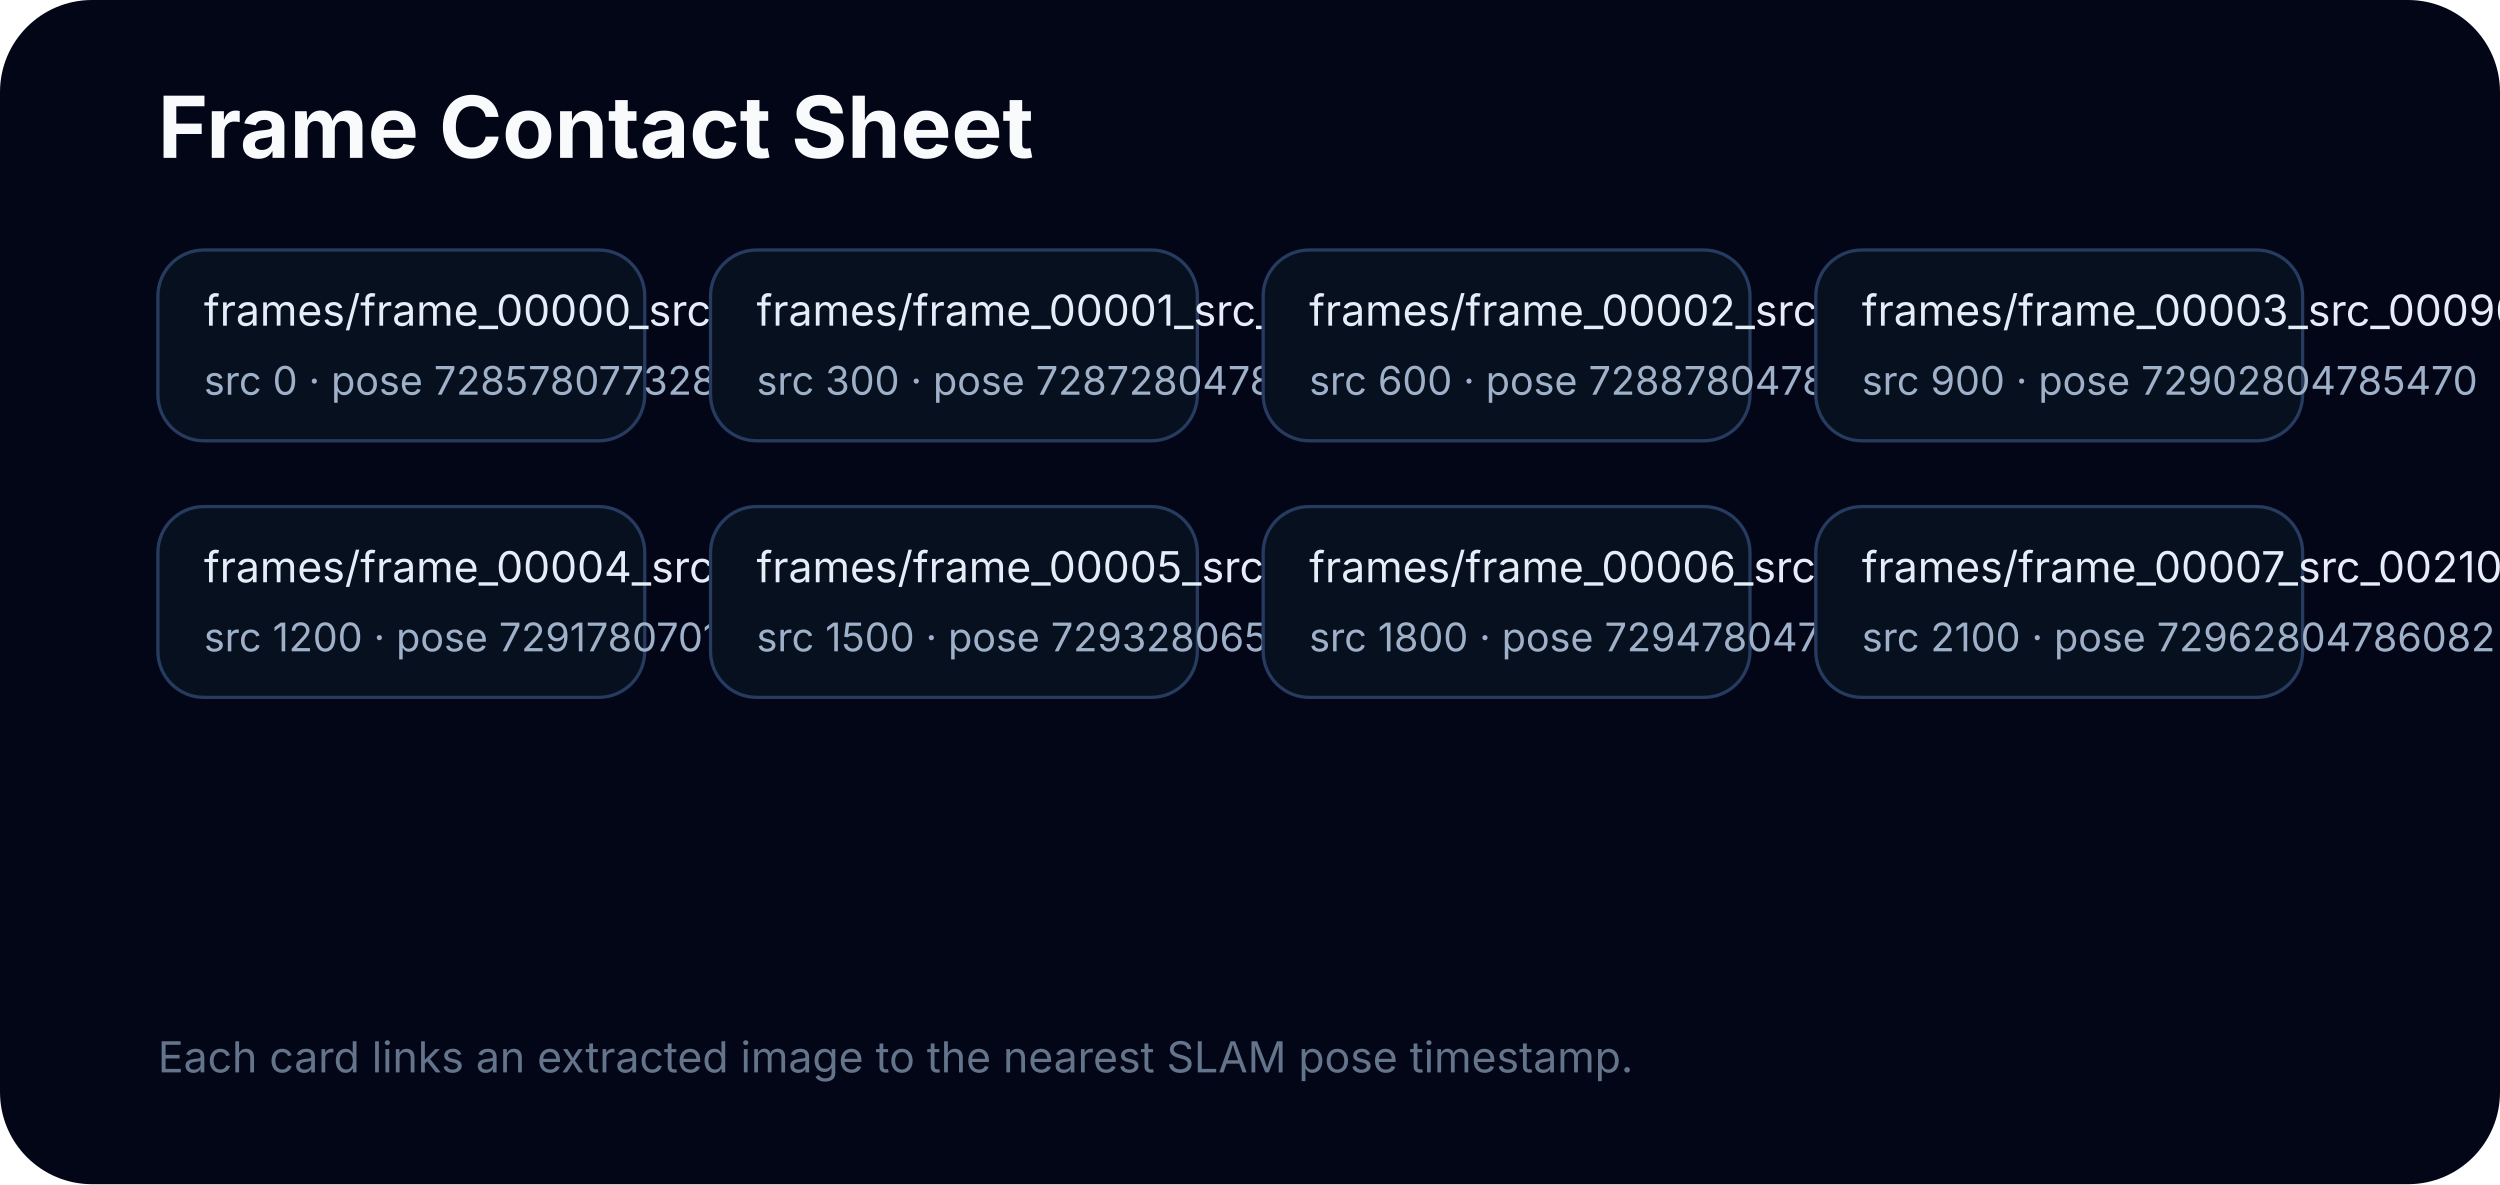
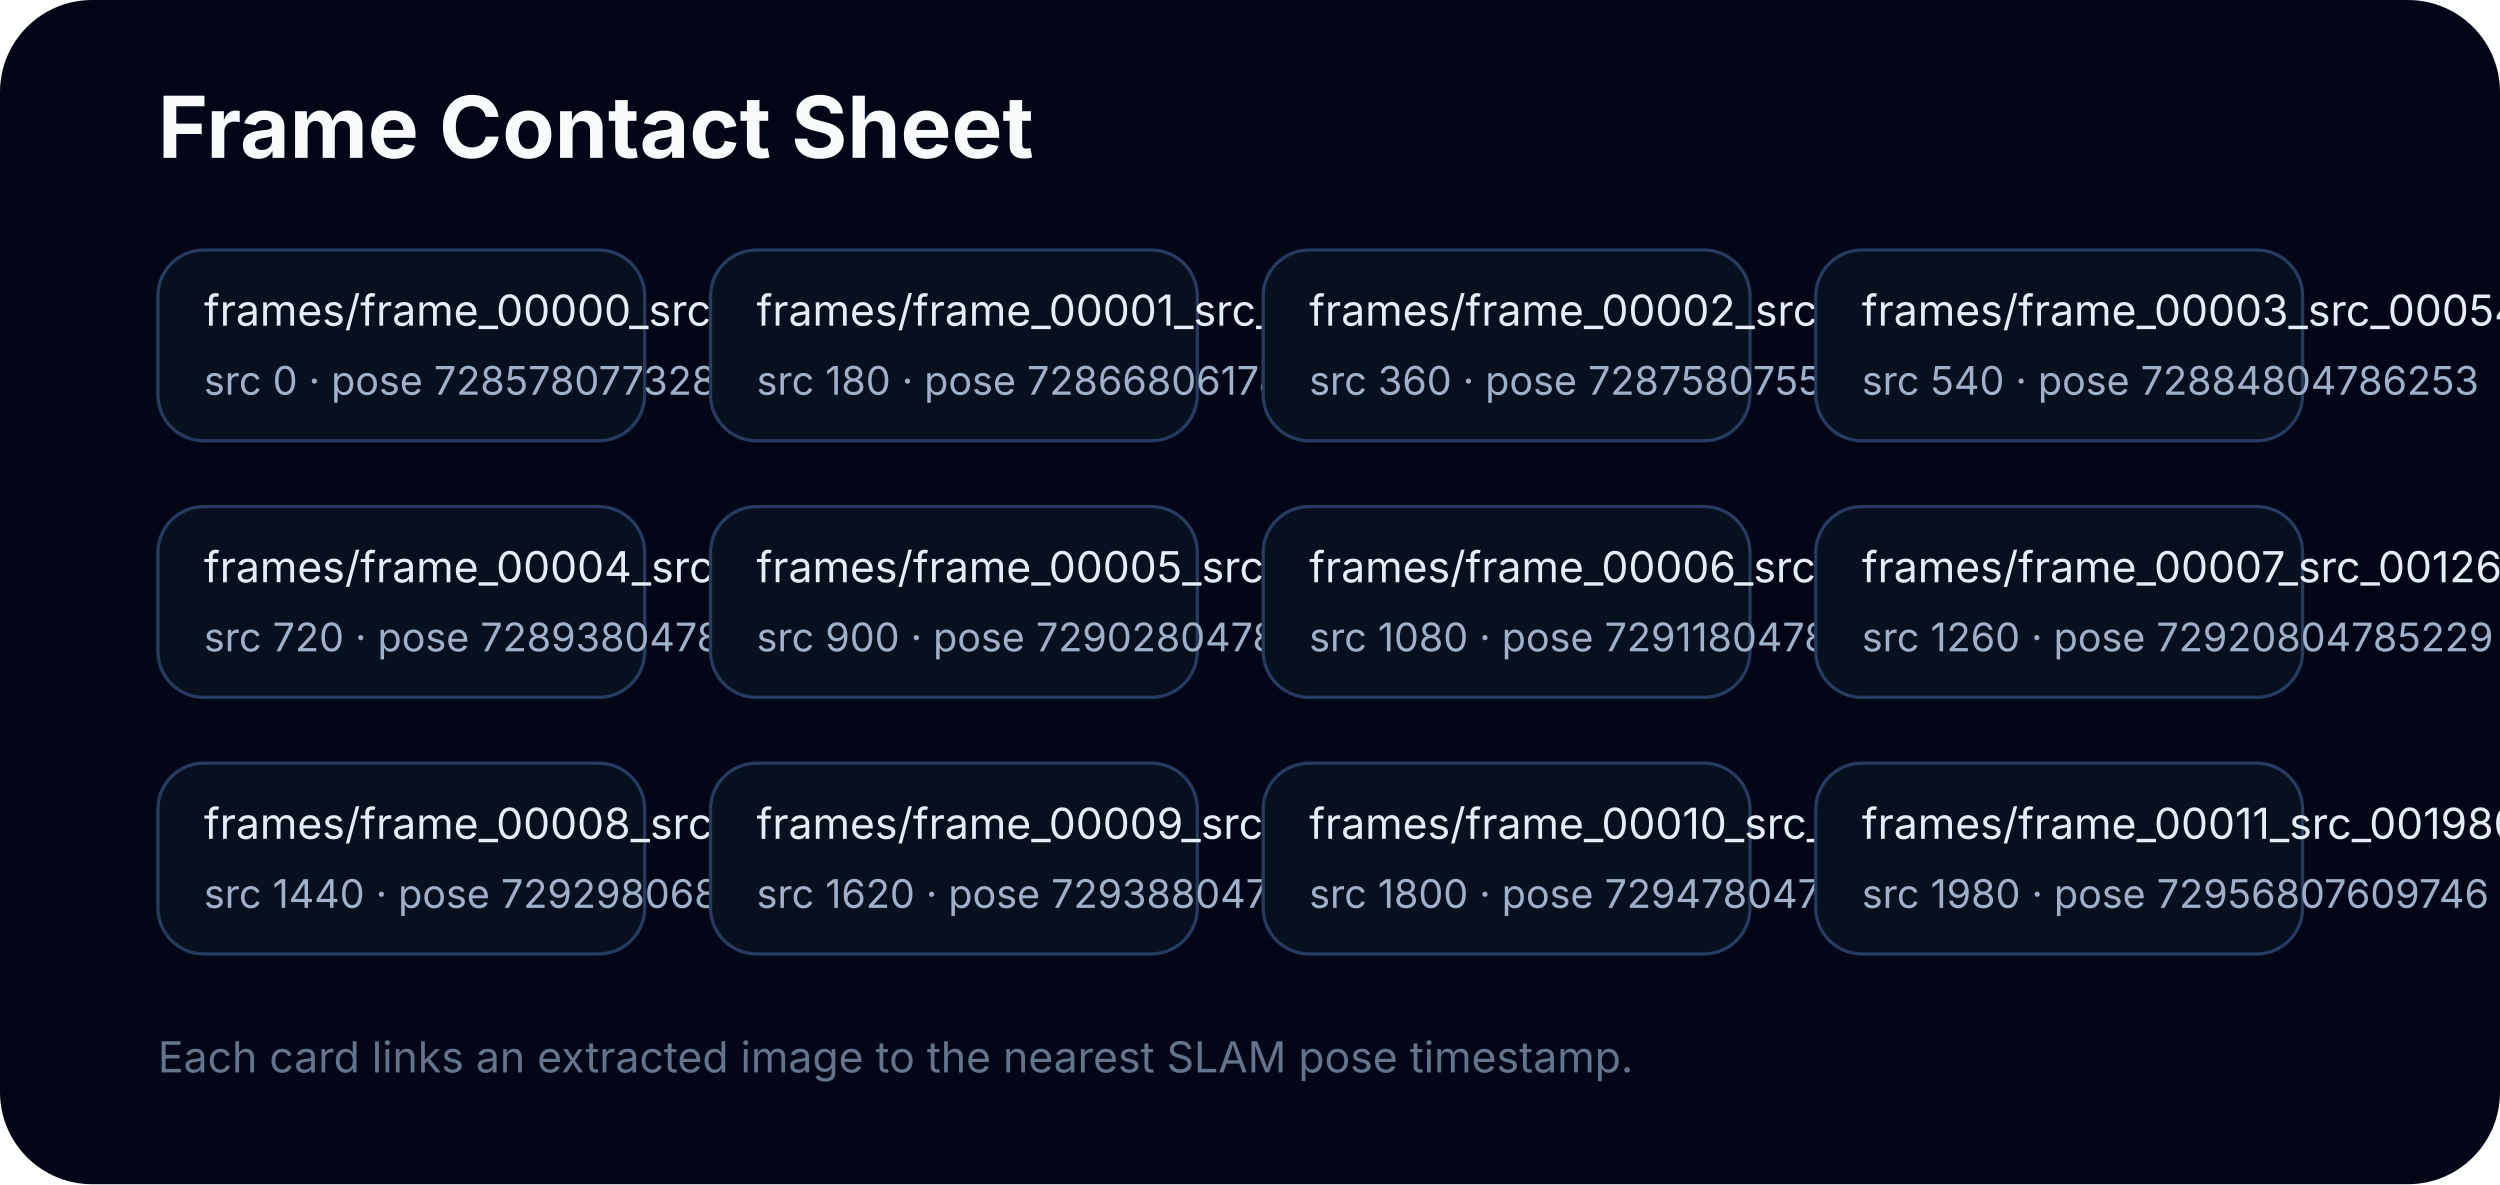
<svg xmlns="http://www.w3.org/2000/svg" width="760" height="360" viewBox="0 0 760 360">
  <rect width="760" height="360" rx="28" fill="#020617" />
  <text x="48" y="48" fill="#f8fafc" font-size="26" font-weight="700" font-family="Inter, Arial">Frame Contact Sheet</text>
  <rect x="48" y="76" width="148" height="58" rx="14" fill="#07101e" stroke="#263b5f" />
  <text x="62" y="99" fill="#e5edf8" font-family="Inter,Arial" font-size="13">frames/frame_00000_src_000000.jpg</text>
  <text x="62" y="120" fill="#9fb0c9" font-family="Inter,Arial" font-size="12">src 0 · pose 72857807732824</text>
  <rect x="216" y="76" width="148" height="58" rx="14" fill="#07101e" stroke="#263b5f" />
-   <text x="230" y="99" fill="#e5edf8" font-family="Inter,Arial" font-size="13">frames/frame_00001_src_000300.jpg</text>
-   <text x="230" y="120" fill="#9fb0c9" font-family="Inter,Arial" font-size="12">src 300 · pose 72872804785498</text>
+   <text x="230" y="99" fill="#e5edf8" font-family="Inter,Arial" font-size="13">frames/frame_00001_src_000180.jpg</text>
+   <text x="230" y="120" fill="#9fb0c9" font-family="Inter,Arial" font-size="12">src 180 · pose 72866806178203</text>
  <rect x="384" y="76" width="148" height="58" rx="14" fill="#07101e" stroke="#263b5f" />
-   <text x="398" y="99" fill="#e5edf8" font-family="Inter,Arial" font-size="13">frames/frame_00002_src_000600.jpg</text>
-   <text x="398" y="120" fill="#9fb0c9" font-family="Inter,Arial" font-size="12">src 600 · pose 72887804785797</text>
+   <text x="398" y="99" fill="#e5edf8" font-family="Inter,Arial" font-size="13">frames/frame_00002_src_000360.jpg</text>
+   <text x="398" y="120" fill="#9fb0c9" font-family="Inter,Arial" font-size="12">src 360 · pose 72875807554333</text>
  <rect x="552" y="76" width="148" height="58" rx="14" fill="#07101e" stroke="#263b5f" />
-   <text x="566" y="99" fill="#e5edf8" font-family="Inter,Arial" font-size="13">frames/frame_00003_src_000900.jpg</text>
-   <text x="566" y="120" fill="#9fb0c9" font-family="Inter,Arial" font-size="12">src 900 · pose 72902804785470</text>
+   <text x="566" y="99" fill="#e5edf8" font-family="Inter,Arial" font-size="13">frames/frame_00003_src_000540.jpg</text>
+   <text x="566" y="120" fill="#9fb0c9" font-family="Inter,Arial" font-size="12">src 540 · pose 72884804786253</text>
  <rect x="48" y="154" width="148" height="58" rx="14" fill="#07101e" stroke="#263b5f" />
-   <text x="62" y="177" fill="#e5edf8" font-family="Inter,Arial" font-size="13">frames/frame_00004_src_001200.jpg</text>
-   <text x="62" y="198" fill="#9fb0c9" font-family="Inter,Arial" font-size="12">src 1200 · pose 72917807015228</text>
+   <text x="62" y="177" fill="#e5edf8" font-family="Inter,Arial" font-size="13">frames/frame_00004_src_000720.jpg</text>
+   <text x="62" y="198" fill="#9fb0c9" font-family="Inter,Arial" font-size="12">src 720 · pose 72893804785424</text>
  <rect x="216" y="154" width="148" height="58" rx="14" fill="#07101e" stroke="#263b5f" />
-   <text x="230" y="177" fill="#e5edf8" font-family="Inter,Arial" font-size="13">frames/frame_00005_src_001500.jpg</text>
-   <text x="230" y="198" fill="#9fb0c9" font-family="Inter,Arial" font-size="12">src 1500 · pose 72932806535193</text>
+   <text x="230" y="177" fill="#e5edf8" font-family="Inter,Arial" font-size="13">frames/frame_00005_src_000900.jpg</text>
+   <text x="230" y="198" fill="#9fb0c9" font-family="Inter,Arial" font-size="12">src 900 · pose 72902804785470</text>
  <rect x="384" y="154" width="148" height="58" rx="14" fill="#07101e" stroke="#263b5f" />
-   <text x="398" y="177" fill="#e5edf8" font-family="Inter,Arial" font-size="13">frames/frame_00006_src_001800.jpg</text>
-   <text x="398" y="198" fill="#9fb0c9" font-family="Inter,Arial" font-size="12">src 1800 · pose 72947804785867</text>
+   <text x="398" y="177" fill="#e5edf8" font-family="Inter,Arial" font-size="13">frames/frame_00006_src_001080.jpg</text>
+   <text x="398" y="198" fill="#9fb0c9" font-family="Inter,Arial" font-size="12">src 1080 · pose 72911804785683</text>
  <rect x="552" y="154" width="148" height="58" rx="14" fill="#07101e" stroke="#263b5f" />
-   <text x="566" y="177" fill="#e5edf8" font-family="Inter,Arial" font-size="13">frames/frame_00007_src_002100.jpg</text>
-   <text x="566" y="198" fill="#9fb0c9" font-family="Inter,Arial" font-size="12">src 2100 · pose 72962804786082</text>
+   <text x="566" y="177" fill="#e5edf8" font-family="Inter,Arial" font-size="13">frames/frame_00007_src_001260.jpg</text>
+   <text x="566" y="198" fill="#9fb0c9" font-family="Inter,Arial" font-size="12">src 1260 · pose 72920804785229</text>
+   <rect x="48" y="232" width="148" height="58" rx="14" fill="#07101e" stroke="#263b5f" />
+   <text x="62" y="255" fill="#e5edf8" font-family="Inter,Arial" font-size="13">frames/frame_00008_src_001440.jpg</text>
+   <text x="62" y="276" fill="#9fb0c9" font-family="Inter,Arial" font-size="12">src 1440 · pose 72929806843608</text>
+   <rect x="216" y="232" width="148" height="58" rx="14" fill="#07101e" stroke="#263b5f" />
+   <text x="230" y="255" fill="#e5edf8" font-family="Inter,Arial" font-size="13">frames/frame_00009_src_001620.jpg</text>
+   <text x="230" y="276" fill="#9fb0c9" font-family="Inter,Arial" font-size="12">src 1620 · pose 72938804787446</text>
+   <rect x="384" y="232" width="148" height="58" rx="14" fill="#07101e" stroke="#263b5f" />
+   <text x="398" y="255" fill="#e5edf8" font-family="Inter,Arial" font-size="13">frames/frame_00010_src_001800.jpg</text>
+   <text x="398" y="276" fill="#9fb0c9" font-family="Inter,Arial" font-size="12">src 1800 · pose 72947804785867</text>
+   <rect x="552" y="232" width="148" height="58" rx="14" fill="#07101e" stroke="#263b5f" />
+   <text x="566" y="255" fill="#e5edf8" font-family="Inter,Arial" font-size="13">frames/frame_00011_src_001980.jpg</text>
+   <text x="566" y="276" fill="#9fb0c9" font-family="Inter,Arial" font-size="12">src 1980 · pose 72956807609746</text>
  <text x="48" y="326" fill="#64748b" font-size="13" font-family="Inter, Arial">Each card links an extracted image to the nearest SLAM pose timestamp.</text>
</svg>
